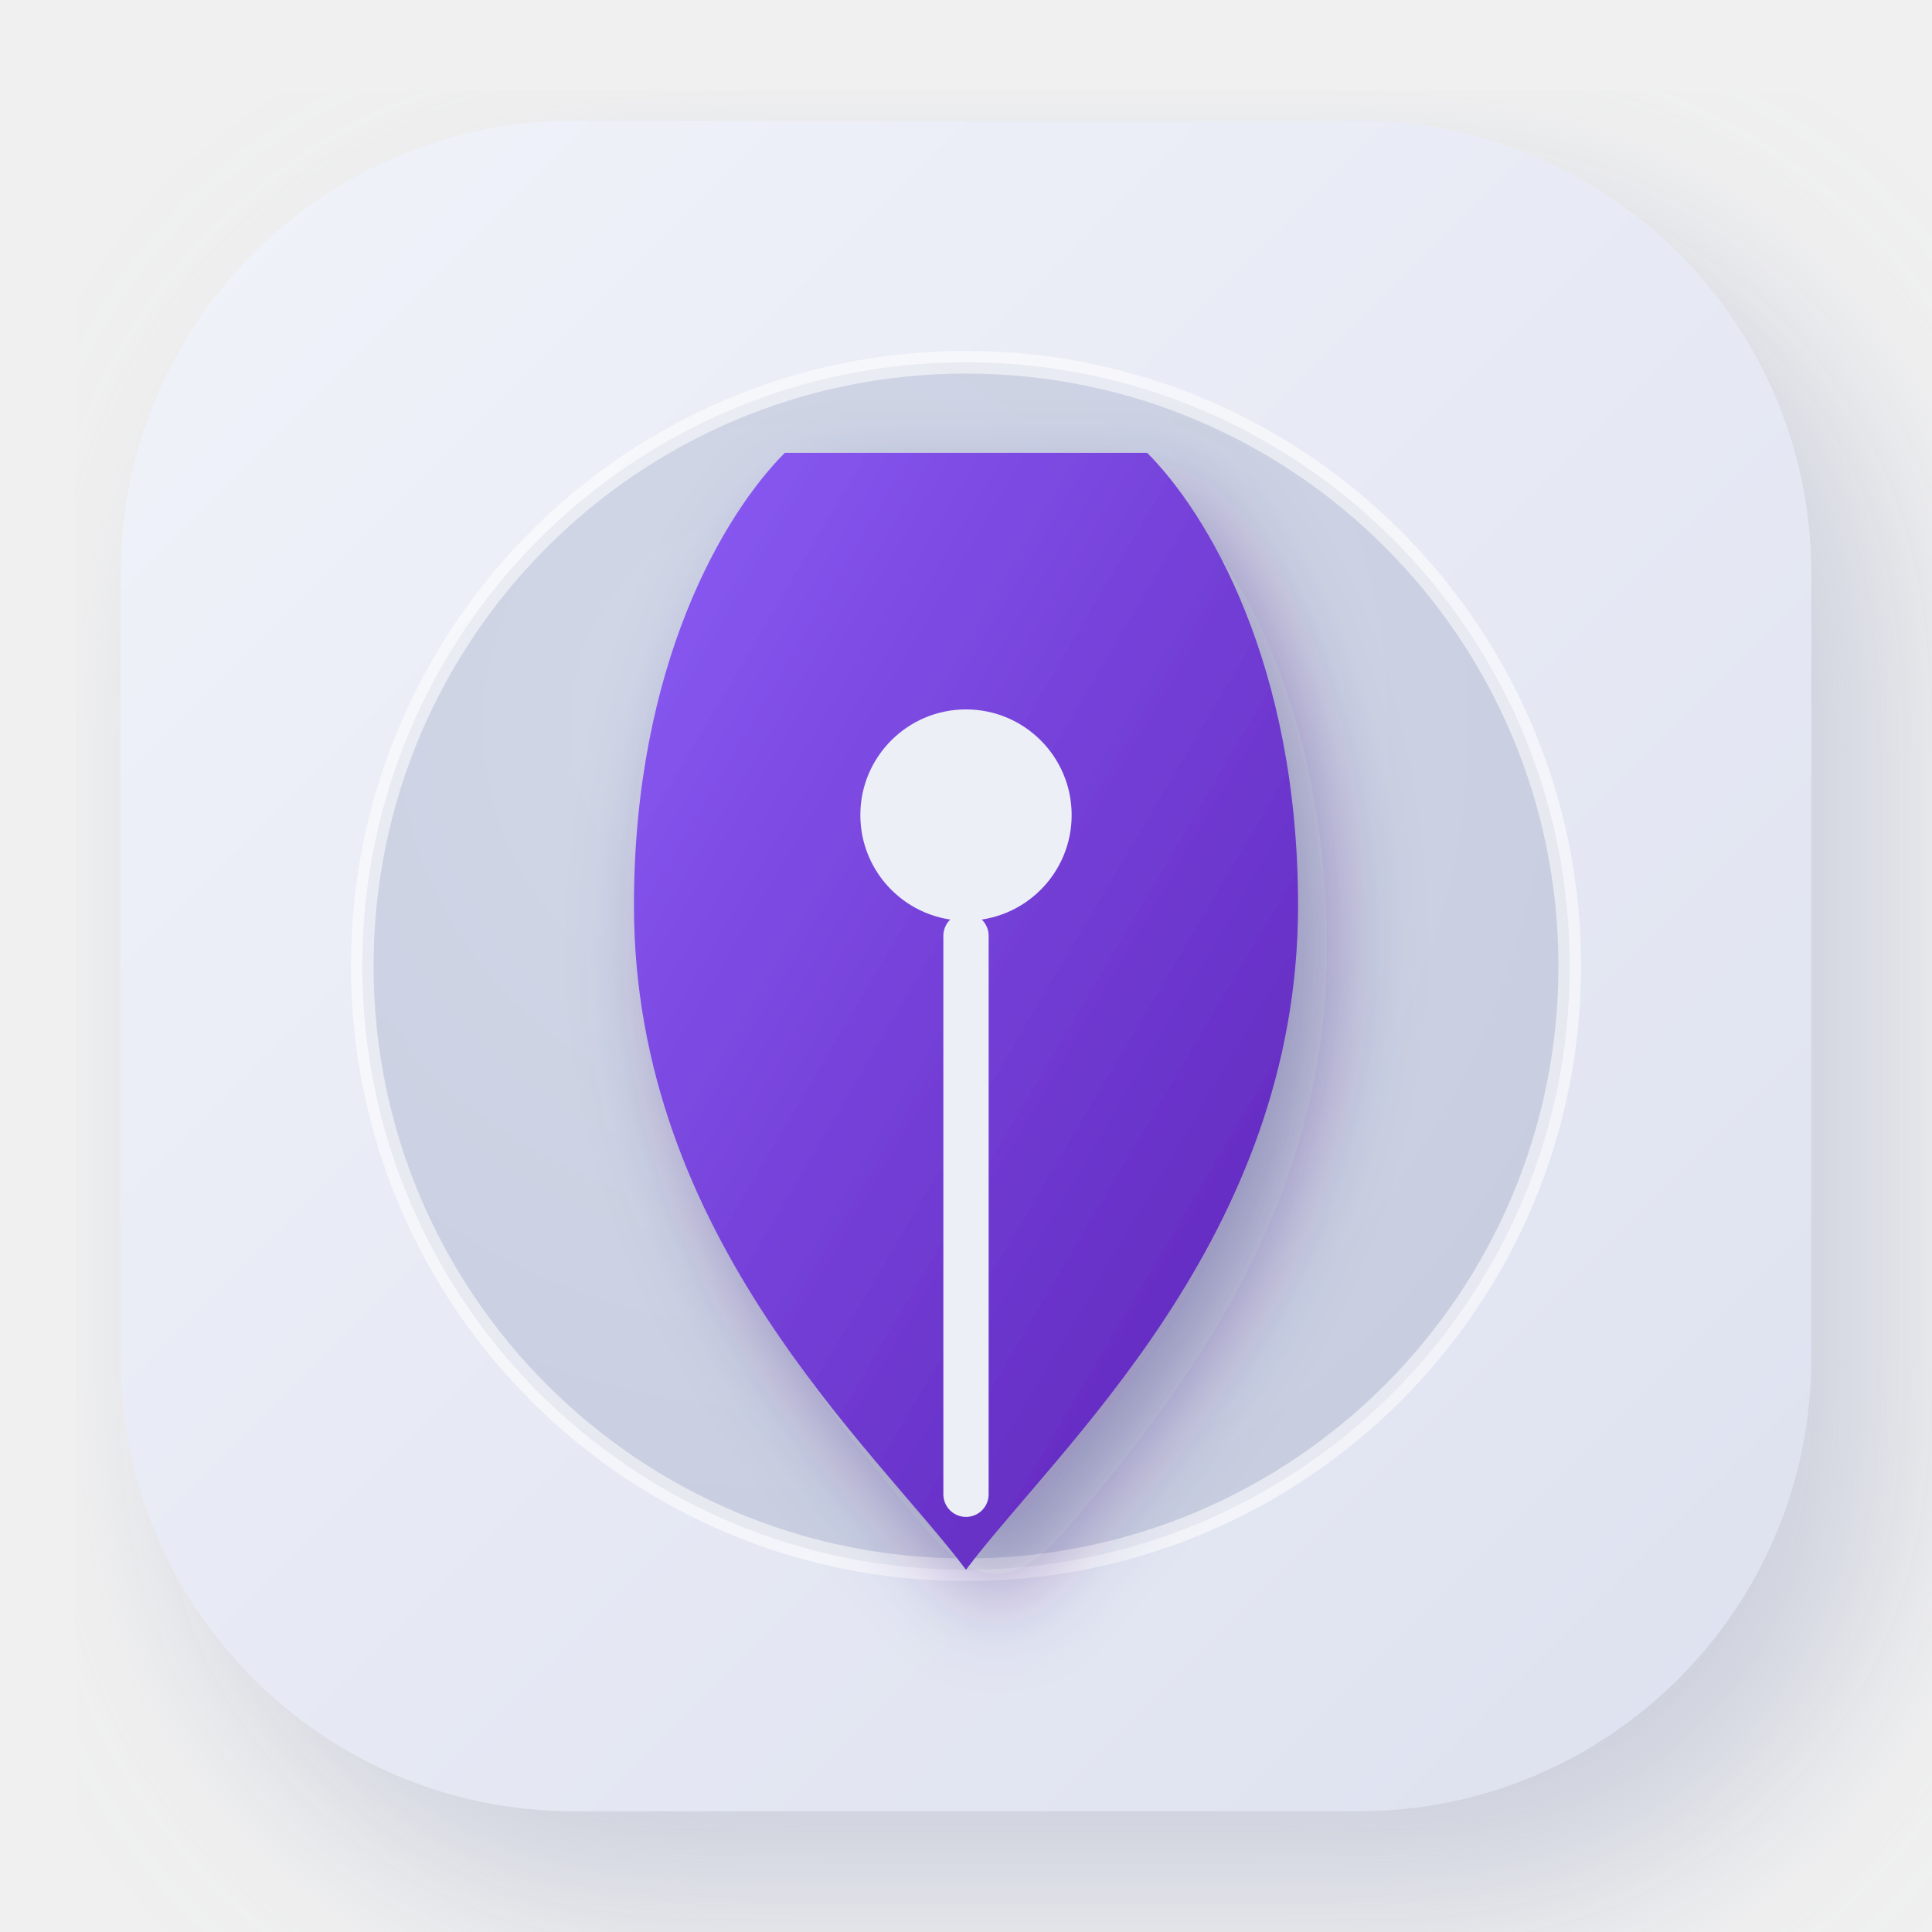
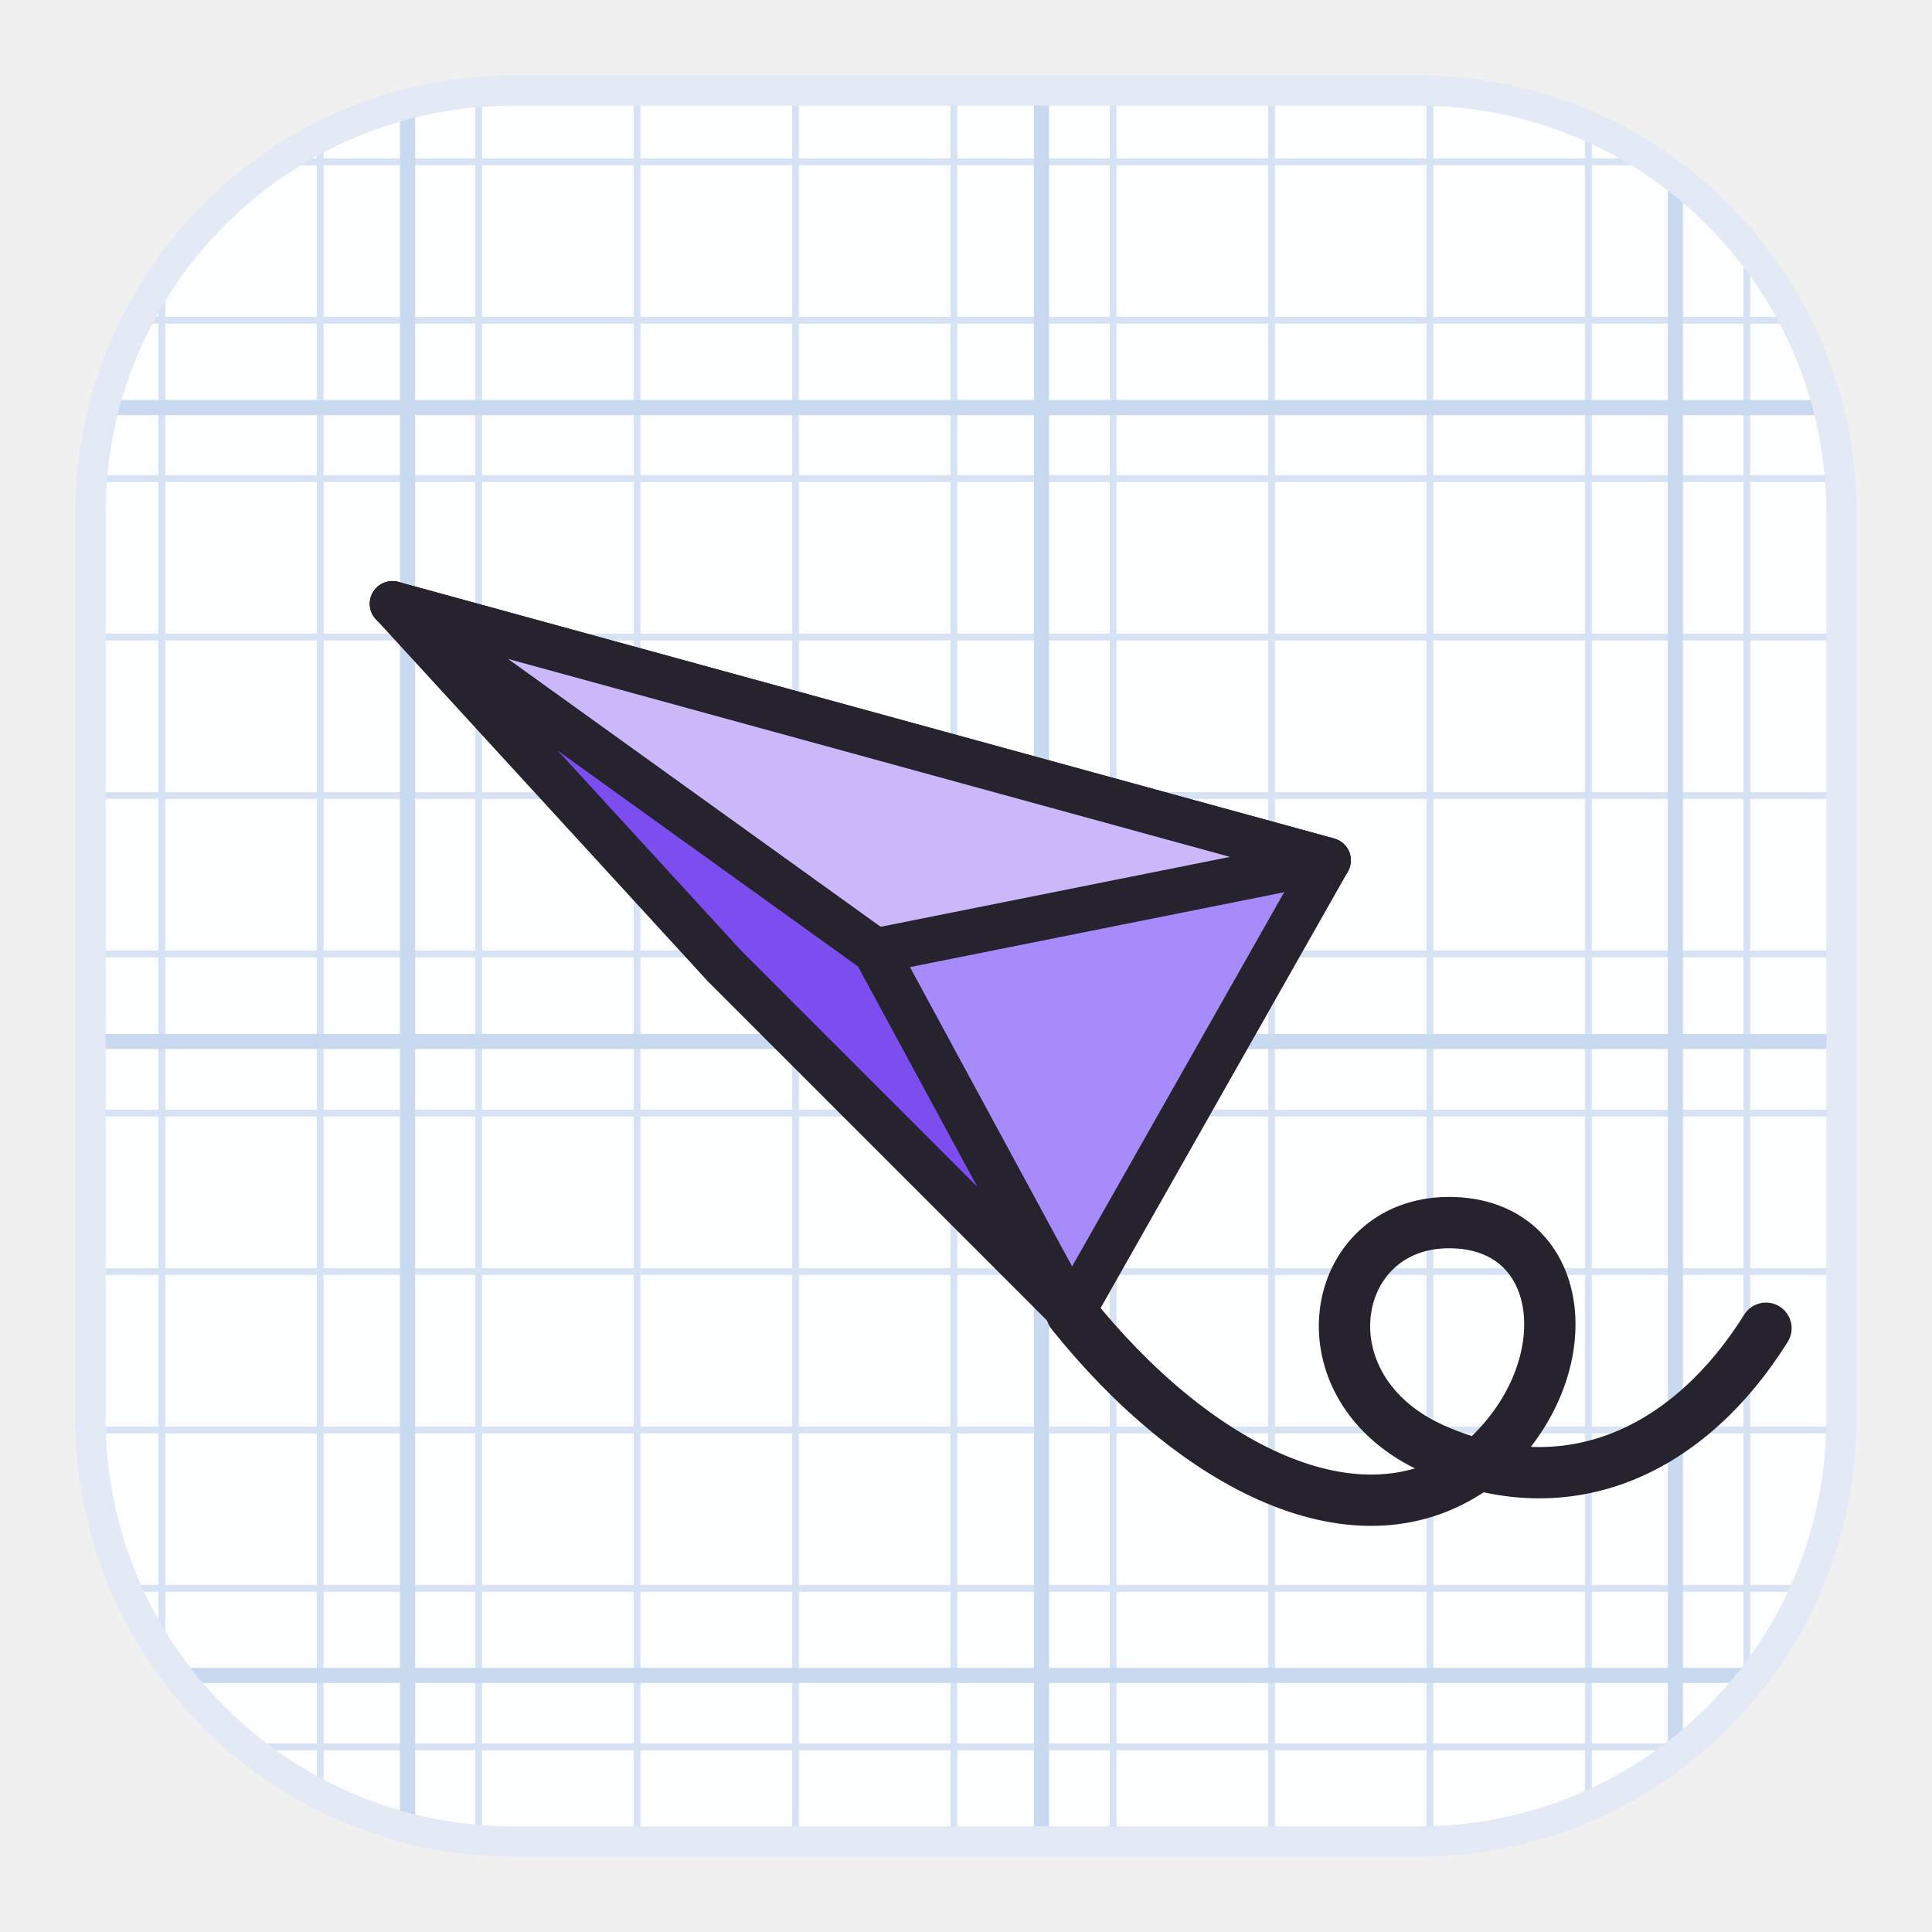
<svg xmlns="http://www.w3.org/2000/svg" viewBox="0 0 128 128" width="512" height="512">
  <defs>
-     <linearGradient id="dn-tile" x1="0" y1="0" x2="1" y2="1">
-       <stop offset="0%" stop-color="#F1F3FA" />
-       <stop offset="100%" stop-color="#DDE1EF" />
-     </linearGradient>
-     <linearGradient id="dn-nib" x1="0" y1="0" x2="1" y2="1">
-       <stop offset="0%" stop-color="#8B5CF6" />
-       <stop offset="100%" stop-color="#5B21B6" />
-     </linearGradient>
-     <radialGradient id="dn-well" cx="0.35" cy="0.3" r="1">
-       <stop offset="0%" stop-color="#D3D8E8" />
-       <stop offset="100%" stop-color="#C4CADD" />
-     </radialGradient>
-     <filter id="dn-soft" x="-30%" y="-30%" width="160%" height="160%">
-       <feDropShadow dx="-4" dy="-4" stdDeviation="5" flood-color="#FFFFFF" flood-opacity="0.9" />
-       <feDropShadow dx="5" dy="6" stdDeviation="6" flood-color="#AEB6CC" flood-opacity="0.55" />
-     </filter>
-     <filter id="dn-nib-shadow" x="-30%" y="-30%" width="160%" height="160%">
-       <feDropShadow dx="2" dy="3" stdDeviation="3" flood-color="#3B1D7A" flood-opacity="0.35" />
-     </filter>
+     <clipPath id="dn-clip">
+       <rect x="6" y="6" width="116" height="116" rx="28" />
+     </clipPath>
+     <pattern id="dn-grid" width="10.5" height="10.5" patternUnits="userSpaceOnUse">
+       <path d="M 10.5 0 L 0 0 0 10.5" fill="none" stroke="#D7E3F4" stroke-width="0.9" />
+     </pattern>
  </defs>
-   <rect x="8" y="8" width="112" height="112" rx="30" fill="url(#dn-tile)" filter="url(#dn-soft)" />
-   <circle cx="64" cy="64" r="40" fill="url(#dn-well)" />
-   <circle cx="64" cy="64" r="40" fill="none" stroke="#FFFFFF" stroke-opacity="0.55" stroke-width="1.5" />
-   <g filter="url(#dn-nib-shadow)">
-     <path d="M64 104 C 70 96 86 82 86 60 C 86 44 80 34 76 30 L 52 30 C 48 34 42 44 42 60 C 42 82 58 96 64 104 Z" fill="url(#dn-nib)" />
-     <circle cx="64" cy="54" r="7" fill="#EDEFF7" />
-     <line x1="64" y1="62" x2="64" y2="99" stroke="#EDEFF7" stroke-width="3" stroke-linecap="round" />
+   <rect x="6" y="6" width="116" height="116" rx="28" fill="#FDFEFF" />
+   <g clip-path="url(#dn-clip)">
+     <rect x="6" y="6" width="116" height="116" fill="url(#dn-grid)" />
+     <path d="M 6 27 H 122 M 6 69 H 122 M 6 111 H 122 M 27 6 V 122 M 69 6 V 122 M 111 6 V 122" fill="none" stroke="#C9D9EF" stroke-width="1" />
  </g>
+   <rect x="6" y="6" width="116" height="116" rx="28" fill="none" stroke="#E3E9F5" stroke-width="2" />
+   <path d="M 71 87            C 79 97, 90 103, 98 97            C 105 91, 104 81, 96 81            C 88 81, 86 92, 95 96            C 104 100, 112 96, 117 88" fill="none" stroke="#26232E" stroke-width="3.4" stroke-linecap="round" stroke-linejoin="round" />
+   <path d="M 26 40 L 58 63 L 71 87 L 48 64 Z" fill="#7C4DEF" stroke="#26232E" stroke-width="3" stroke-linejoin="round" />
+   <path d="M 26 40 L 88 57 L 71 87 L 58 63 Z" fill="#A78BFA" stroke="#26232E" stroke-width="3" stroke-linejoin="round" />
+   <path d="M 26 40 L 88 57 L 58 63 Z" fill="#CBB8FB" stroke="#26232E" stroke-width="3" stroke-linejoin="round" />
+   <path d="M 26 40 L 58 63" fill="none" stroke="#26232E" stroke-width="2.4" stroke-linecap="round" />
</svg>
